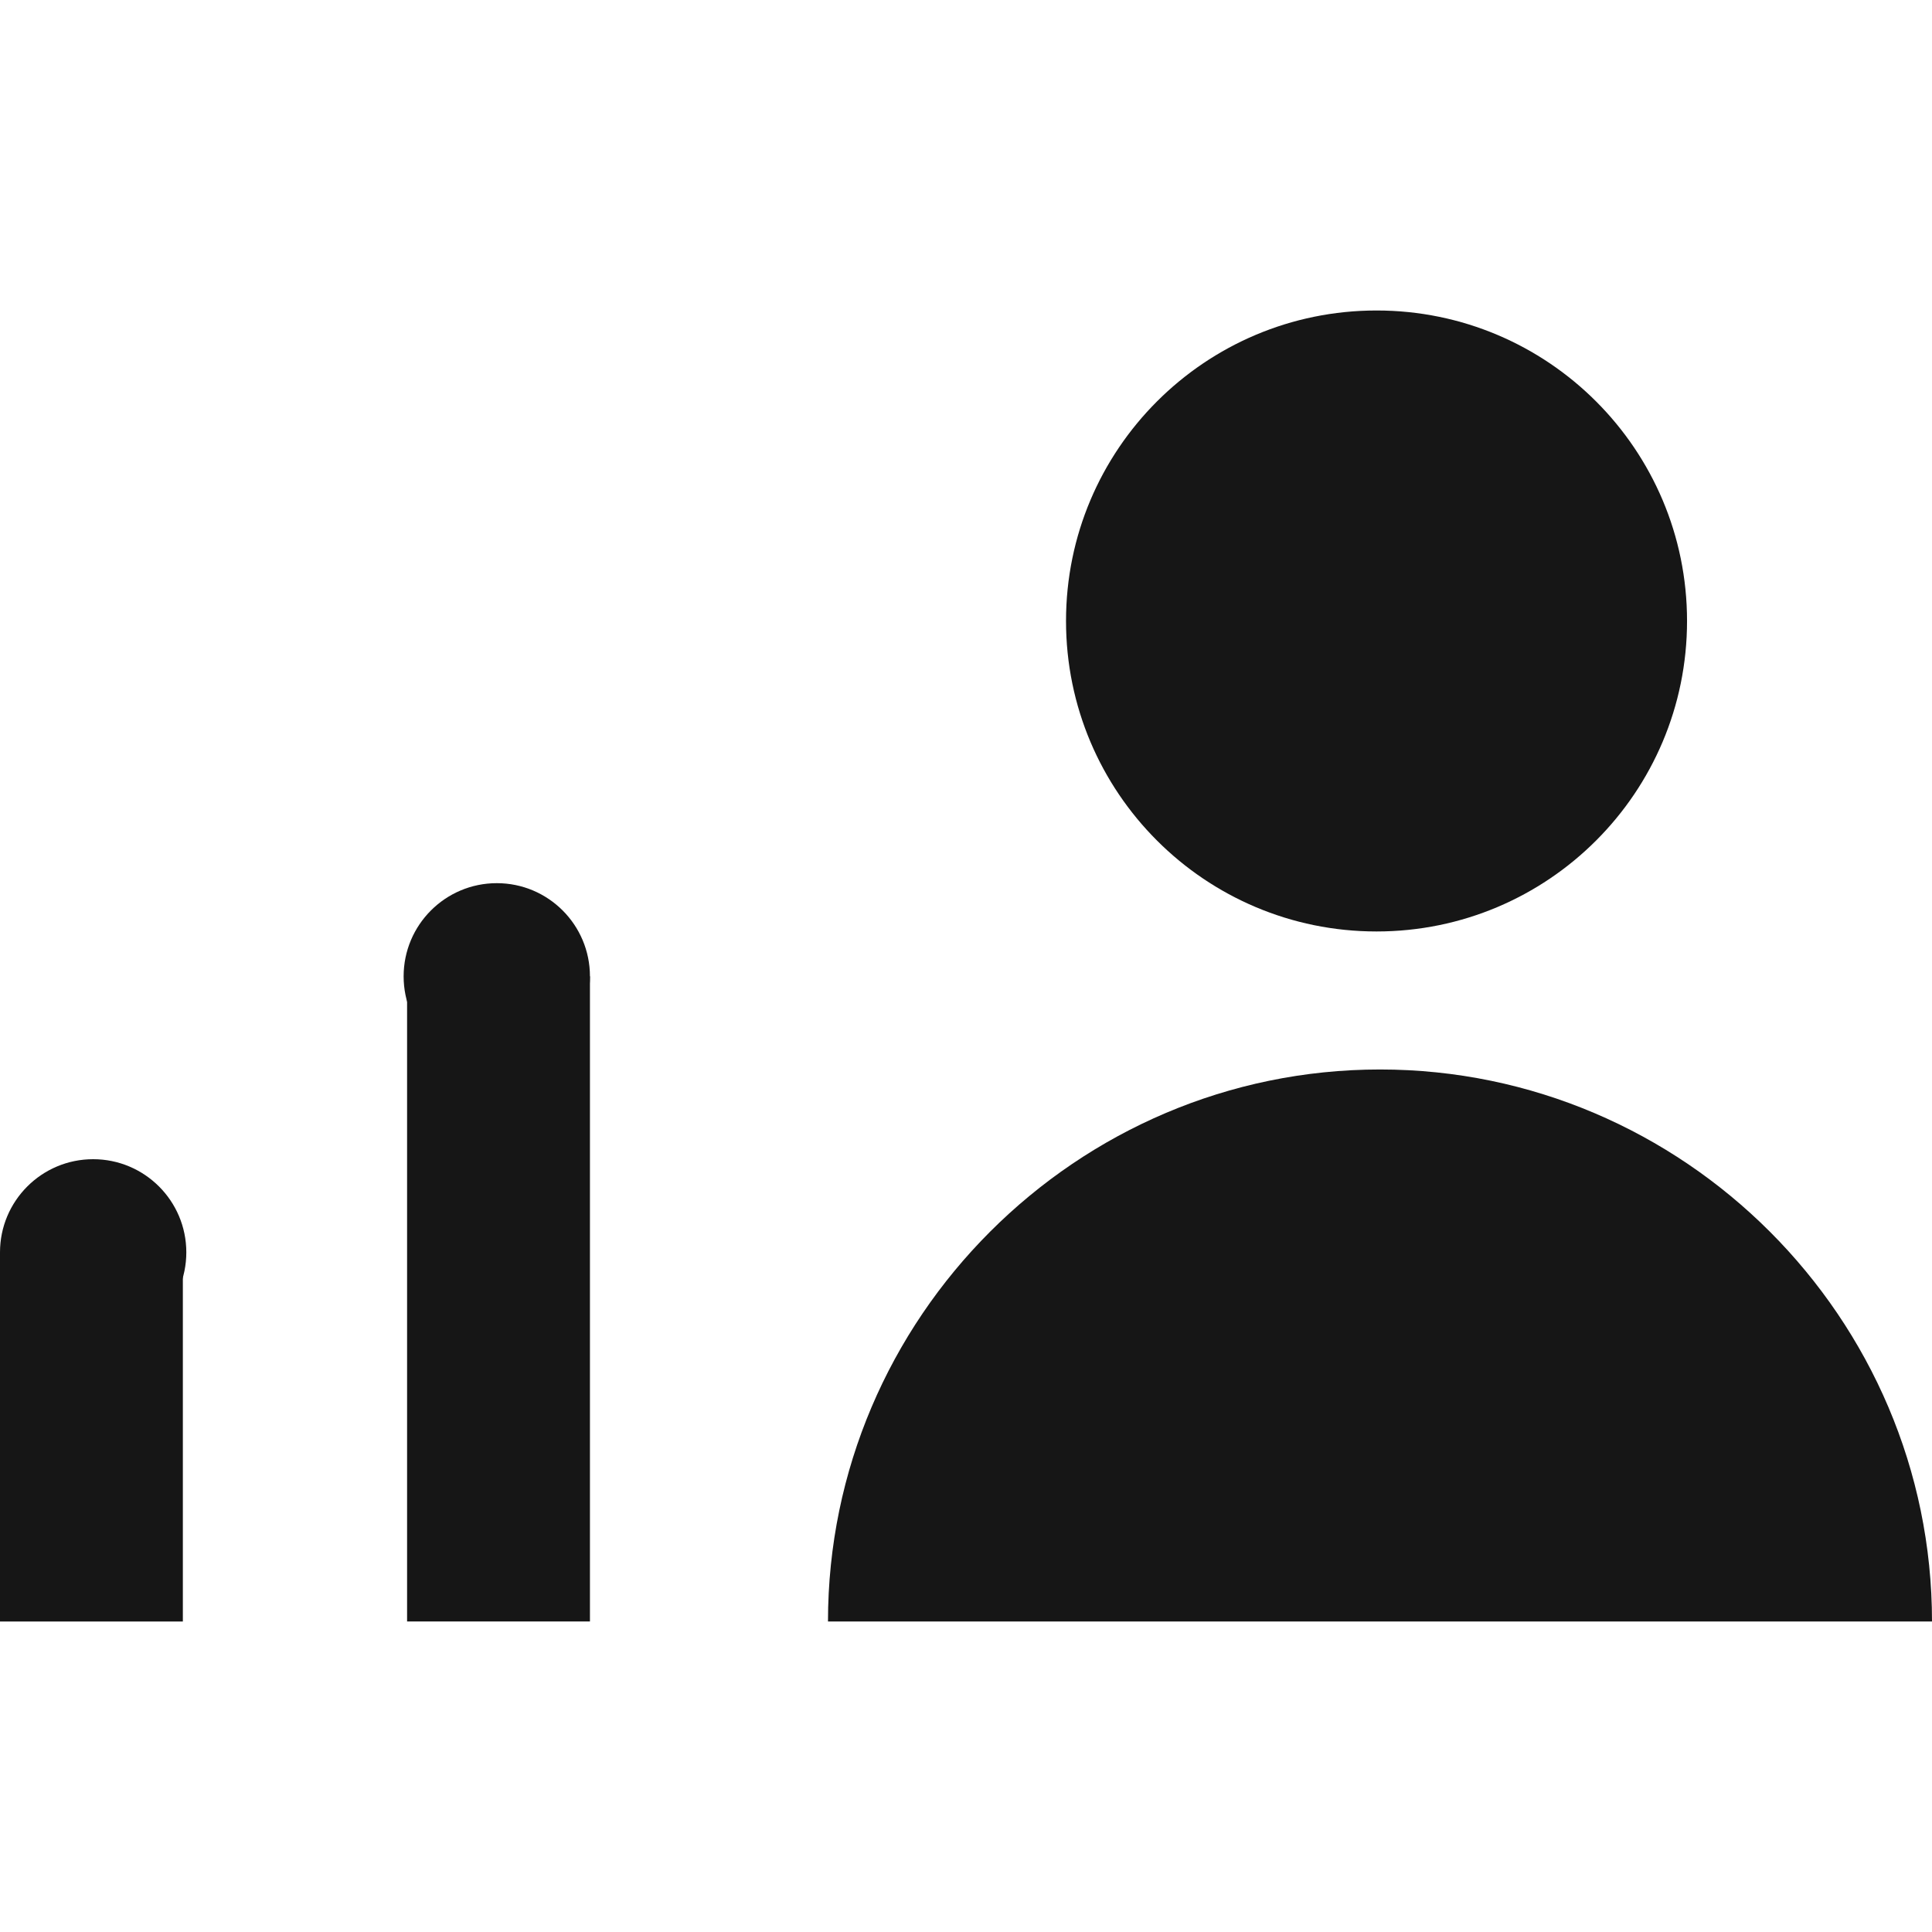
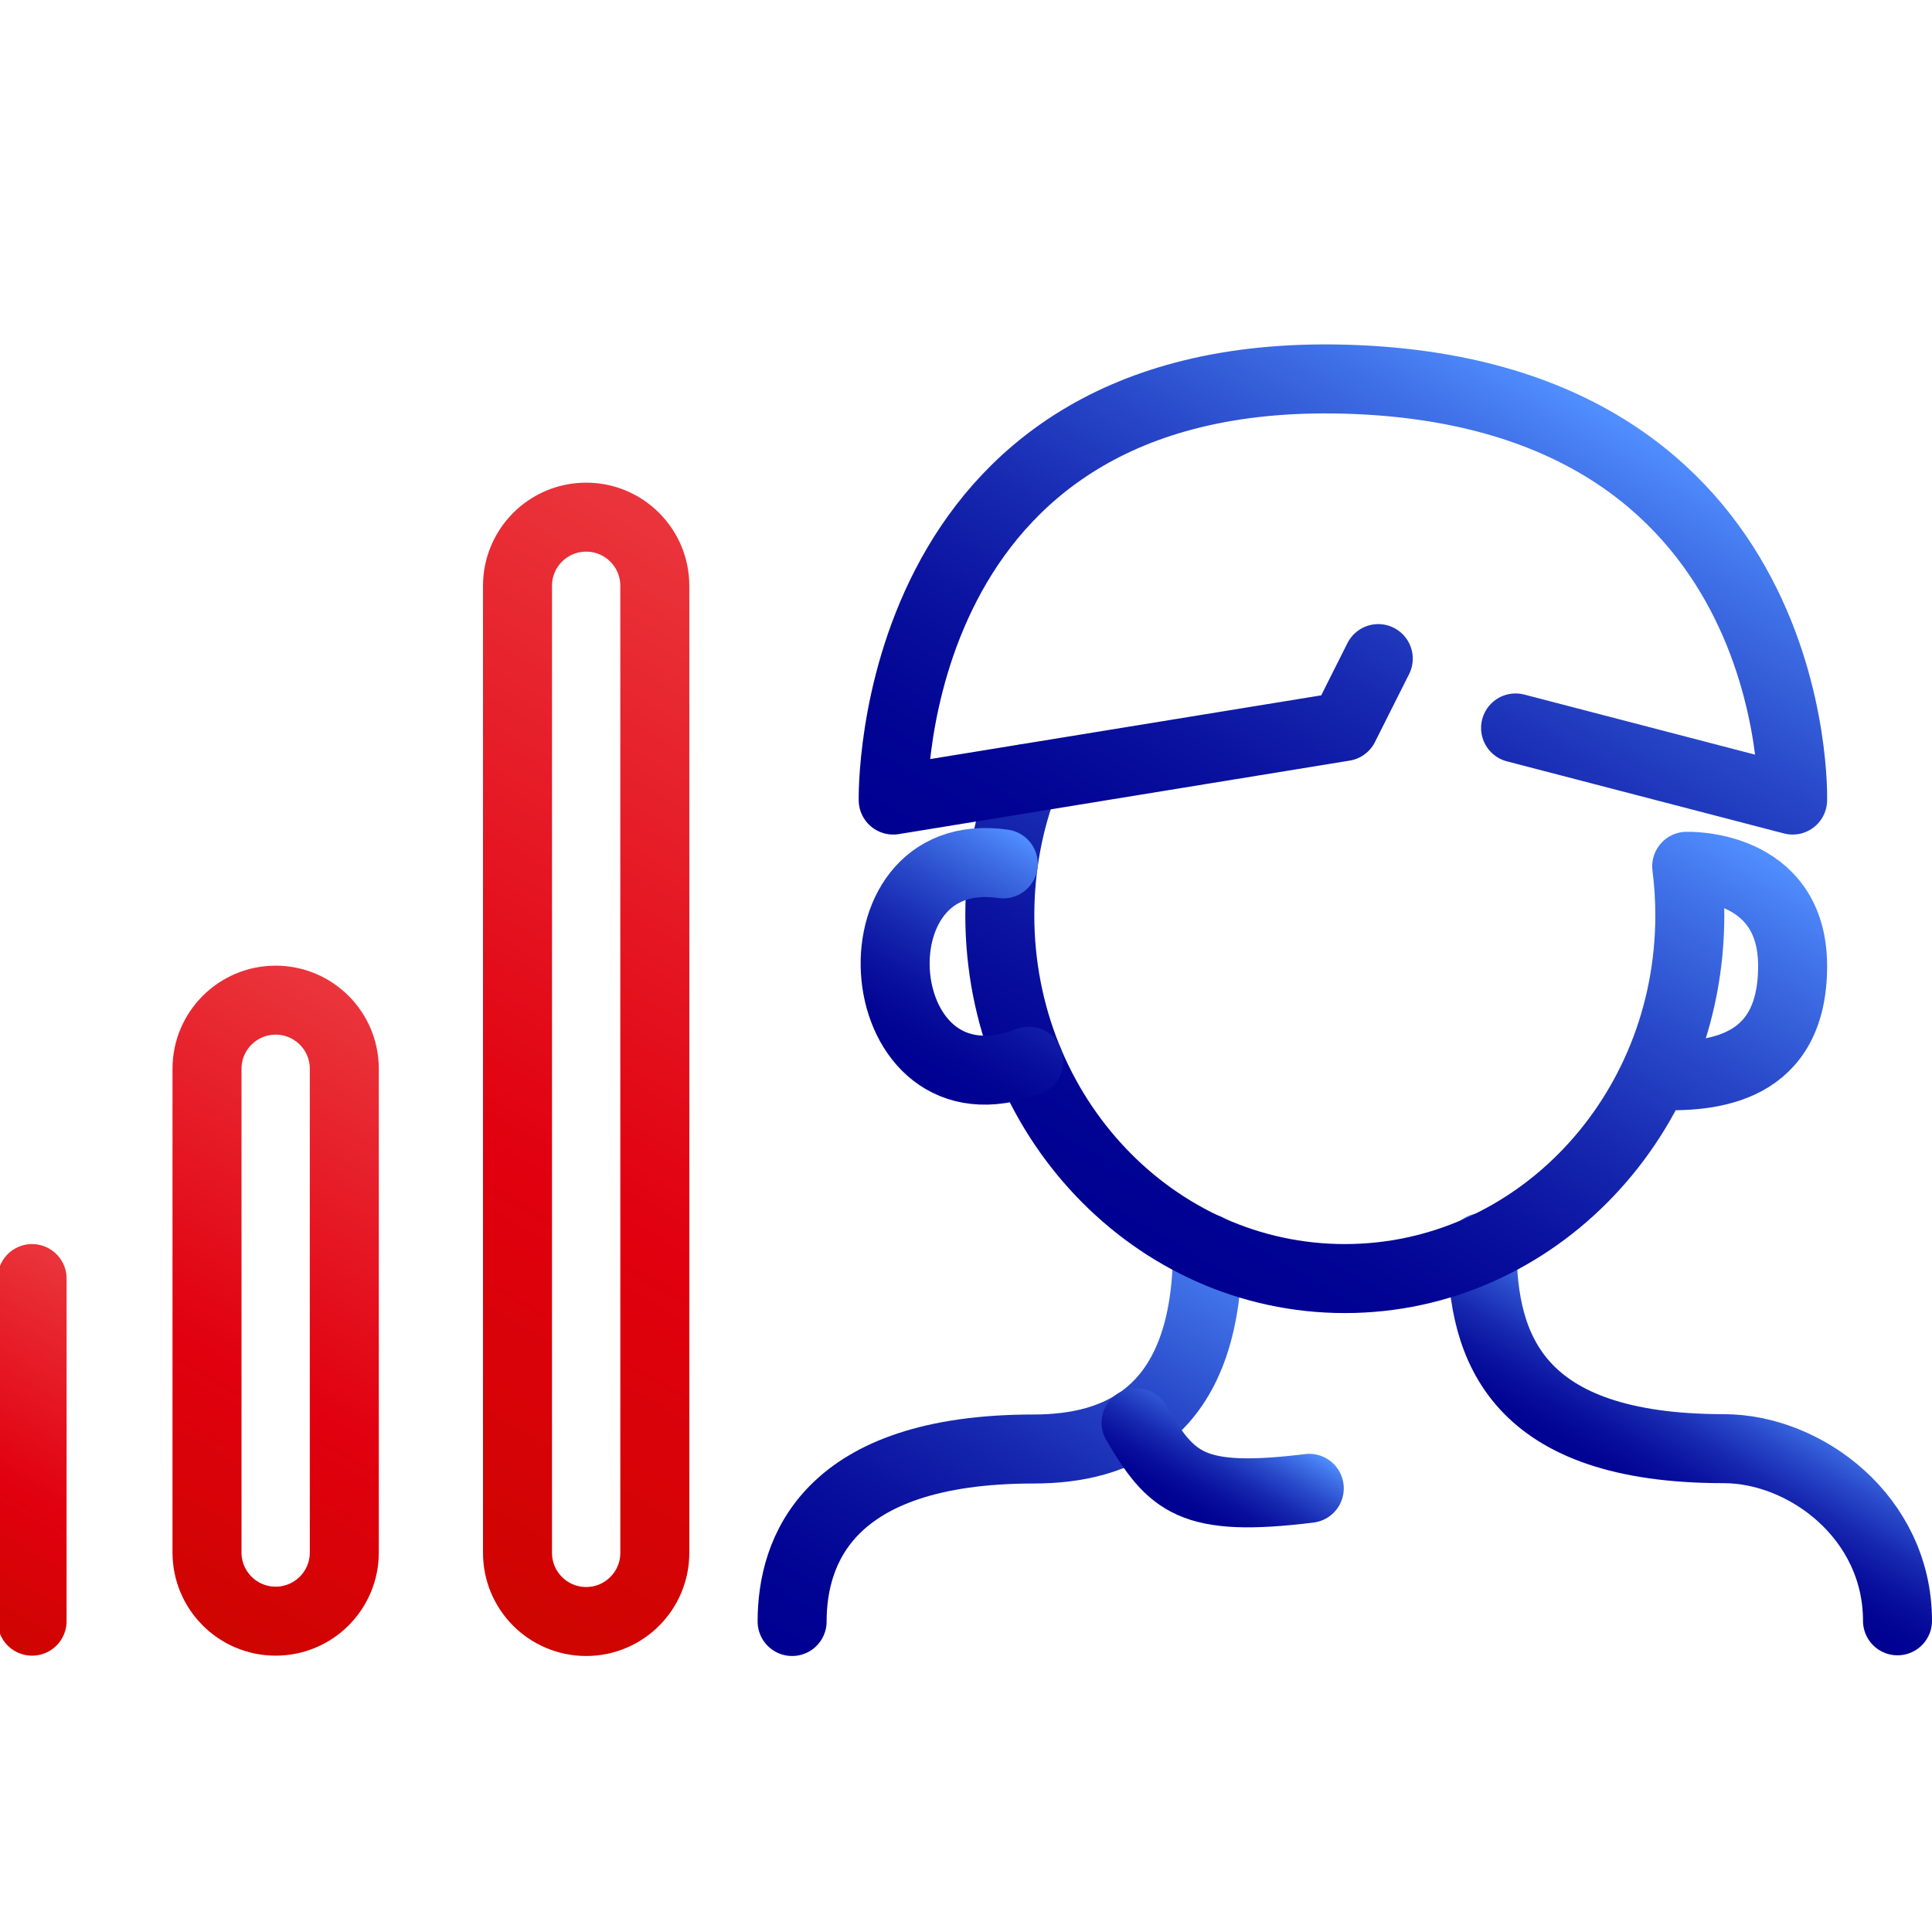
- <svg xmlns="http://www.w3.org/2000/svg" width="48" height="48" viewBox="0 0 48 48" fill="none">
-   <g clip-path="url(#clip0_4138_81568)">
-     <path d="M34.2 23.142C38.46 23.142 41.914 19.689 41.914 15.428C41.914 11.168 38.46 7.714 34.2 7.714C29.939 7.714 26.485 11.168 26.485 15.428C26.485 19.689 29.939 23.142 34.2 23.142Z" fill="#161616" />
-     <path d="M20.571 40.286C20.571 32.743 26.743 26.571 34.286 26.571C41.828 26.571 48 32.743 48 40.286H20.571Z" fill="#161616" />
-     <path d="M12.343 26.571C13.621 26.571 14.657 25.535 14.657 24.257C14.657 22.979 13.621 21.942 12.343 21.942C11.065 21.942 10.028 22.979 10.028 24.257C10.028 25.535 11.065 26.571 12.343 26.571Z" fill="#161616" />
-     <path d="M14.657 24.257H10.114V40.285H14.657V24.257Z" fill="#161616" />
-     <path d="M2.314 33.428C3.592 33.428 4.629 32.392 4.629 31.114C4.629 29.836 3.592 28.8 2.314 28.8C1.036 28.8 0 29.836 0 31.114C0 32.392 1.036 33.428 2.314 33.428Z" fill="#161616" />
-     <path d="M4.543 31.114H0V40.286H4.543V31.114Z" fill="#161616" />
+ <svg xmlns="http://www.w3.org/2000/svg" xmlns:xlink="http://www.w3.org/1999/xlink" viewBox="0 0 56 56">
+   <defs>
+     <style>
+       .cls-1 {
+         stroke: url(#Dégradé_sans_nom_108-6);
+       }
+ 
+       .cls-1, .cls-2, .cls-3, .cls-4, .cls-5, .cls-6, .cls-7, .cls-8, .cls-9, .cls-10 {
+         fill: none;
+       }
+ 
+       .cls-1, .cls-2, .cls-3, .cls-4, .cls-5, .cls-7, .cls-8, .cls-9, .cls-10 {
+         stroke-linecap: round;
+         stroke-linejoin: round;
+         stroke-width: 2px;
+       }
+ 
+       .cls-1, .cls-2, .cls-3, .cls-4, .cls-5, .cls-10 {
+         fill-rule: evenodd;
+       }
+ 
+       .cls-2 {
+         stroke: url(#Dégradé_sans_nom_108-3);
+       }
+ 
+       .cls-3 {
+         stroke: url(#Dégradé_sans_nom_108-5);
+       }
+ 
+       .cls-4 {
+         stroke: url(#Dégradé_sans_nom_108-2);
+       }
+ 
+       .cls-5 {
+         stroke: url(#Dégradé_sans_nom_108-4);
+       }
+ 
+       .cls-6 {
+         stroke-width: 0px;
+       }
+ 
+       .cls-7 {
+         stroke: url(#Dégradé_sans_nom_140);
+       }
+ 
+       .cls-8 {
+         stroke: url(#Dégradé_sans_nom_140-3);
+       }
+ 
+       .cls-9 {
+         stroke: url(#Dégradé_sans_nom_140-2);
+       }
+ 
+       .cls-10 {
+         stroke: url(#Dégradé_sans_nom_108);
+       }
+     </style>
+     <linearGradient id="Dégradé_sans_nom_140" data-name="Dégradé sans nom 140" x1="9.43" y1="44.09" x2="24.56" y2="17.89" gradientUnits="userSpaceOnUse">
+       <stop offset="0" stop-color="#ce0500" />
+       <stop offset=".39" stop-color="#e1000f" />
+       <stop offset="1" stop-color="#ea353c" />
+     </linearGradient>
+     <linearGradient id="Dégradé_sans_nom_140-2" data-name="Dégradé sans nom 140" x1="3.46" y1="45.84" x2="12.52" y2="30.15" xlink:href="#Dégradé_sans_nom_140" />
+     <linearGradient id="Dégradé_sans_nom_108" data-name="Dégradé sans nom 108" x1="24.83" y1="49.23" x2="33.53" y2="34.17" gradientUnits="userSpaceOnUse">
+       <stop offset="0" stop-color="#000091" />
+       <stop offset=".15" stop-color="#020494" />
+       <stop offset=".32" stop-color="#0a129f" />
+       <stop offset=".5" stop-color="#1729b1" />
+       <stop offset=".69" stop-color="#294aca" />
+       <stop offset=".89" stop-color="#4173e9" />
+       <stop offset="1" stop-color="#518fff" />
+     </linearGradient>
+     <linearGradient id="Dégradé_sans_nom_108-2" data-name="Dégradé sans nom 108" x1="47.64" y1="43.89" x2="50.32" y2="39.25" xlink:href="#Dégradé_sans_nom_108" />
+     <linearGradient id="Dégradé_sans_nom_108-3" data-name="Dégradé sans nom 108" x1="34.37" y1="37.03" x2="43.91" y2="20.5" xlink:href="#Dégradé_sans_nom_108" />
+     <linearGradient id="Dégradé_sans_nom_108-4" data-name="Dégradé sans nom 108" x1="34.38" y1="29.25" x2="44.96" y2="10.93" xlink:href="#Dégradé_sans_nom_108" />
+     <linearGradient id="Dégradé_sans_nom_108-5" data-name="Dégradé sans nom 108" x1="26.45" y1="31.35" x2="30.34" y2="24.61" xlink:href="#Dégradé_sans_nom_108" />
+     <linearGradient id="Dégradé_sans_nom_108-6" data-name="Dégradé sans nom 108" x1="34.36" y1="44.06" x2="36.16" y2="40.94" xlink:href="#Dégradé_sans_nom_108" />
+     <linearGradient id="Dégradé_sans_nom_140-3" data-name="Dégradé sans nom 140" x1="-1.72" y1="46.61" x2="3.58" y2="37.43" xlink:href="#Dégradé_sans_nom_140" />
+   </defs>
+   <g id="ICONES">
+     <rect class="cls-7" x="15" y="14.99" width="3.98" height="32.01" rx="1.99" ry="1.99" />
+     <rect class="cls-9" x="6" y="28.99" width="3.98" height="18" rx="1.99" ry="1.99" />
+     <path class="cls-10" d="m22.96,47c0-2.02,1-5,7-5,2.38,0,5.04-.96,5.04-5.82" />
+     <path class="cls-4" d="m42.96,36.16c0,2.92,1,5.83,7,5.83,2.38,0,5.04,2,5.04,4.99" />
+     <path class="cls-2" d="m29.71,22.57c-.47,1.22-.73,2.56-.73,3.96,0,5.82,4.48,10.53,10,10.53s10-4.71,10-10.53c0-.48-.03-.95-.09-1.42,0,0,3.07-.11,3.07,2.89s-2.29,3.25-4,3.17" />
+     <path class="cls-5" d="m39.95,19.09l-.99,1.97-13.07,2.13s-.27-12.55,13.07-12.2,13,12.2,13,12.2l-8.03-2.09" />
+     <path class="cls-3" d="m29.82,30.76c-4.68,1.8-5.35-6.39-.74-5.72" />
+     <path class="cls-1" d="m32.93,41.24c1.03,1.74,1.6,2.32,5.02,1.9" />
+     <line class="cls-8" x1=".93" y1="46.99" x2=".93" y2="37.06" />
  </g>
-   <defs>
-     <clipPath id="clip0_4138_81568">
-       <rect width="48" height="48" fill="#161616" />
-     </clipPath>
-   </defs>
+   <g id="Cadres">
+     <rect class="cls-6" y="0" width="56" height="56" />
+   </g>
</svg>
